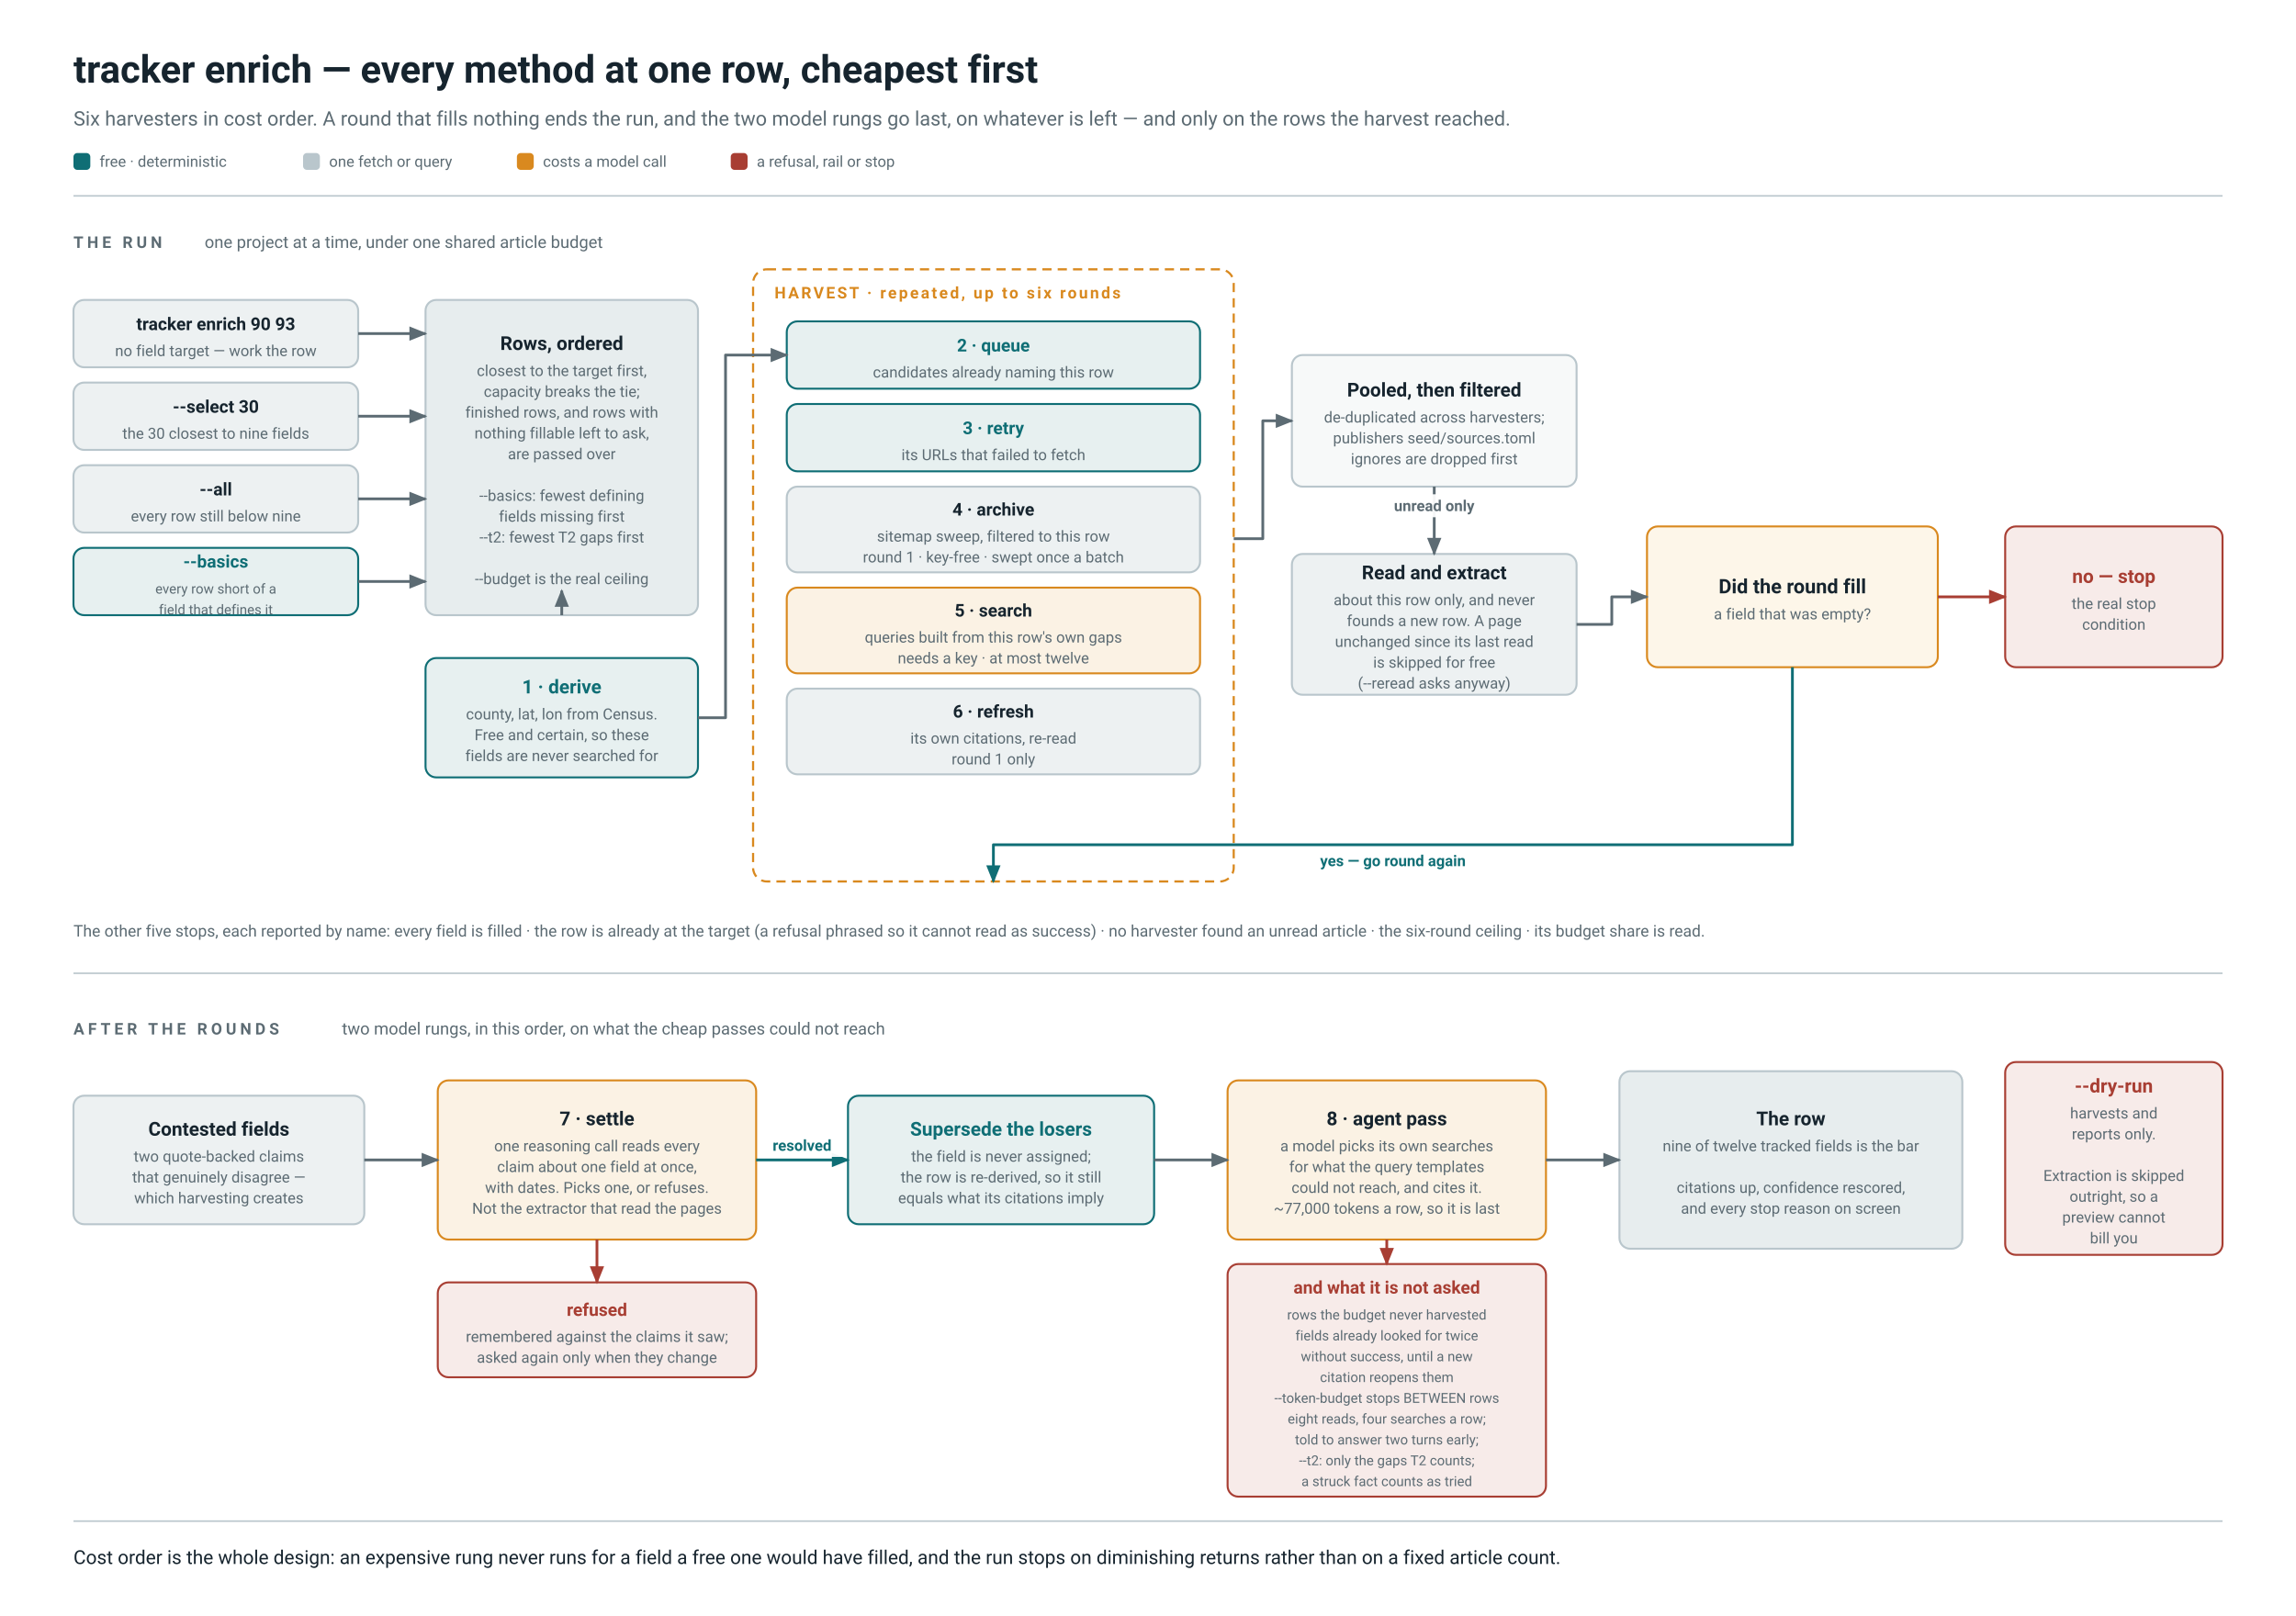
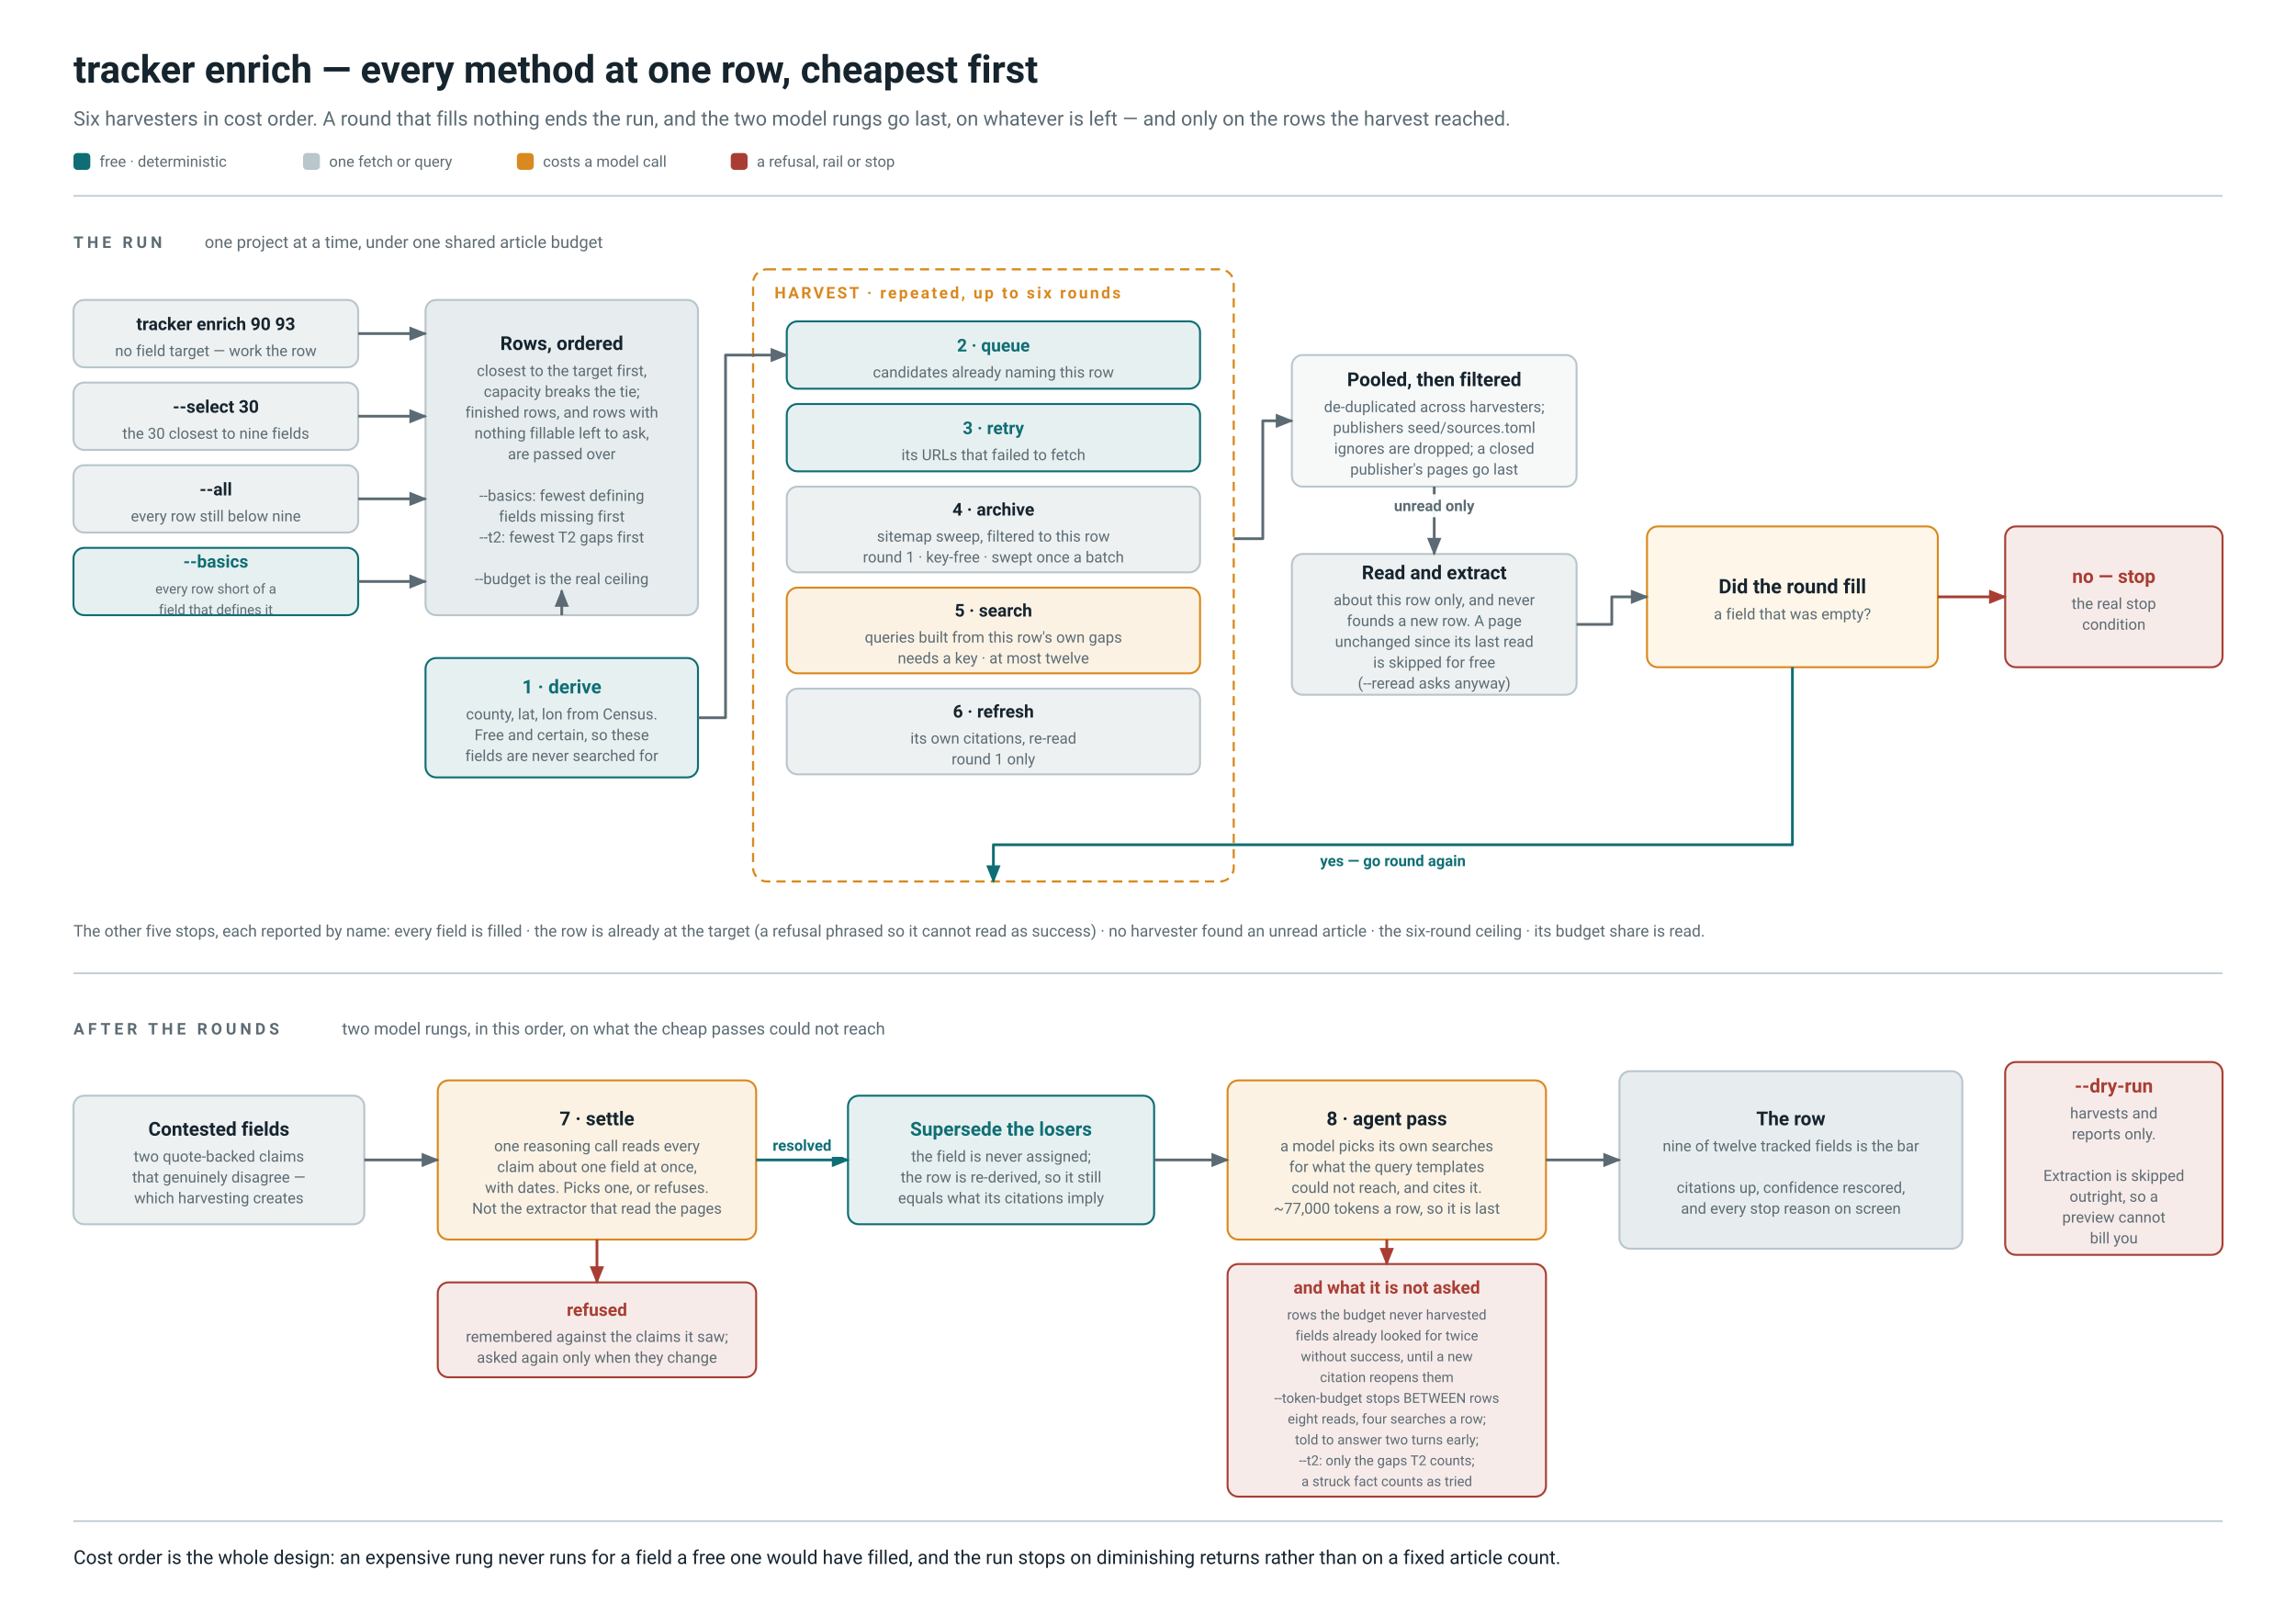
<svg xmlns="http://www.w3.org/2000/svg" width="1500" height="1056" viewBox="0 0 1500 1056" font-family="system-ui,-apple-system,'Segoe UI',Roboto,'Helvetica Neue','DejaVu Sans',Arial,sans-serif">
  <defs>
    <marker id="a0F6E75" viewBox="0 0 10 10" refX="9" refY="5" markerWidth="6.5" markerHeight="6.5" orient="auto-start-reverse">
      <path d="M 0 1 L 10 5 L 0 9 z" fill="#0F6E75" />
    </marker>
    <marker id="a5C6B73" viewBox="0 0 10 10" refX="9" refY="5" markerWidth="6.5" markerHeight="6.5" orient="auto-start-reverse">
      <path d="M 0 1 L 10 5 L 0 9 z" fill="#5C6B73" />
    </marker>
    <marker id="aA83E33" viewBox="0 0 10 10" refX="9" refY="5" markerWidth="6.5" markerHeight="6.5" orient="auto-start-reverse">
      <path d="M 0 1 L 10 5 L 0 9 z" fill="#A83E33" />
    </marker>
  </defs>
  <rect width="1500" height="1056" fill="#FFFFFF" />
  <g font-family="system-ui,-apple-system,'Segoe UI',Roboto,'Helvetica Neue','DejaVu Sans',Arial,sans-serif" xml:space="preserve">
    <text x="48.0" y="54.0" font-size="25" fill="#16242E" text-anchor="start" font-weight="700">tracker enrich — every method at one row, cheapest first</text>
    <text x="48.0" y="82.0" font-size="13" fill="#5C6B73" text-anchor="start">Six harvesters in cost order. A round that fills nothing ends the run, and the two model rungs go last, on whatever is left — and only on the rows the harvest reached.</text>
    <rect x="48.0" y="100.0" width="11" height="11" rx="2.5" fill="#0F6E75" />
    <text x="65.0" y="109.0" font-size="10" fill="#5C6B73" text-anchor="start">free · deterministic</text>
    <rect x="198.0" y="100.0" width="11" height="11" rx="2.5" fill="#B9C6CC" />
    <text x="215.0" y="109.0" font-size="10" fill="#5C6B73" text-anchor="start">one fetch or query</text>
    <rect x="337.7" y="100.0" width="11" height="11" rx="2.5" fill="#D9891F" />
    <text x="354.7" y="109.0" font-size="10" fill="#5C6B73" text-anchor="start">costs a model call</text>
    <rect x="477.4" y="100.0" width="11" height="11" rx="2.5" fill="#A83E33" />
    <text x="494.4" y="109.0" font-size="10" fill="#5C6B73" text-anchor="start">a refusal, rail or stop</text>
    <line x1="48" y1="128" x2="1452" y2="128" stroke="#B9C6CC" stroke-width="1" />
    <text x="48.0" y="162.0" font-size="10.5" fill="#5C6B73" text-anchor="start" font-weight="700" letter-spacing="2.4">THE RUN</text>
    <text x="133.7" y="162.0" font-size="11" fill="#5C6B73" text-anchor="start">one project at a time, under one shared article budget</text>
    <rect x="48.0" y="196.0" width="186.0" height="44.0" rx="7" fill="#EDF1F2" stroke="#B9C6CC" stroke-width="1.3" />
    <text x="141.0" y="215.7" font-size="11.5" fill="#16242E" text-anchor="middle" font-weight="700">tracker enrich 90 93</text>
    <text x="141.0" y="232.7" font-size="10" fill="#5C6B73" text-anchor="middle">no field target — work the row</text>
    <rect x="48.0" y="250.0" width="186.0" height="44.0" rx="7" fill="#EDF1F2" stroke="#B9C6CC" stroke-width="1.3" />
    <text x="141.0" y="269.7" font-size="11.5" fill="#16242E" text-anchor="middle" font-weight="700">--select 30</text>
    <text x="141.0" y="286.7" font-size="10" fill="#5C6B73" text-anchor="middle">the 30 closest to nine fields</text>
    <rect x="48.0" y="304.0" width="186.0" height="44.0" rx="7" fill="#EDF1F2" stroke="#B9C6CC" stroke-width="1.3" />
    <text x="141.0" y="323.7" font-size="11.5" fill="#16242E" text-anchor="middle" font-weight="700">--all</text>
    <text x="141.0" y="340.7" font-size="10" fill="#5C6B73" text-anchor="middle">every row still below nine</text>
    <rect x="48.0" y="358.0" width="186.0" height="44.0" rx="7" fill="#E7F0F0" stroke="#0F6E75" stroke-width="1.3" />
    <text x="141.0" y="370.9" font-size="11.5" fill="#0F6E75" text-anchor="middle" font-weight="700">--basics</text>
    <text x="141.0" y="387.9" font-size="9" fill="#5C6B73" text-anchor="middle">every row short of a</text>
    <text x="141.0" y="401.5" font-size="9" fill="#5C6B73" text-anchor="middle">field that defines it</text>
    <rect x="278.0" y="196.0" width="178.0" height="206.0" rx="7" fill="#E7EDEE" stroke="#B9C6CC" stroke-width="1.3" />
    <text x="367.0" y="228.7" font-size="12.5" fill="#16242E" text-anchor="middle" font-weight="700">Rows, ordered</text>
    <text x="367.0" y="245.7" font-size="10" fill="#5C6B73" text-anchor="middle">closest to the target first,</text>
    <text x="367.0" y="259.3" font-size="10" fill="#5C6B73" text-anchor="middle">capacity breaks the tie;</text>
    <text x="367.0" y="272.9" font-size="10" fill="#5C6B73" text-anchor="middle">finished rows, and rows with</text>
    <text x="367.0" y="286.5" font-size="10" fill="#5C6B73" text-anchor="middle">nothing fillable left to ask,</text>
    <text x="367.0" y="300.1" font-size="10" fill="#5C6B73" text-anchor="middle">are passed over</text>
    <text x="367.0" y="313.7" font-size="10" fill="#5C6B73" text-anchor="middle" />
    <text x="367.0" y="327.3" font-size="10" fill="#5C6B73" text-anchor="middle">--basics: fewest defining</text>
    <text x="367.0" y="340.9" font-size="10" fill="#5C6B73" text-anchor="middle">fields missing first</text>
    <text x="367.0" y="354.5" font-size="10" fill="#5C6B73" text-anchor="middle">--t2: fewest T2 gaps first</text>
    <text x="367.0" y="368.1" font-size="10" fill="#5C6B73" text-anchor="middle" />
    <text x="367.0" y="381.7" font-size="10" fill="#5C6B73" text-anchor="middle">--budget is the real ceiling</text>
    <polyline points="234.0,218.0 278.0,218.0" fill="none" stroke="#5C6B73" stroke-width="1.8" stroke-linejoin="round" marker-end="url(#a5C6B73)" />
    <polyline points="234.0,272.0 278.0,272.0" fill="none" stroke="#5C6B73" stroke-width="1.8" stroke-linejoin="round" marker-end="url(#a5C6B73)" />
    <polyline points="234.0,326.0 278.0,326.0" fill="none" stroke="#5C6B73" stroke-width="1.8" stroke-linejoin="round" marker-end="url(#a5C6B73)" />
    <polyline points="234.0,380.0 278.0,380.0" fill="none" stroke="#5C6B73" stroke-width="1.8" stroke-linejoin="round" marker-end="url(#a5C6B73)" />
    <rect x="278.0" y="430.0" width="178.0" height="78.0" rx="7" fill="#E7F0F0" stroke="#0F6E75" stroke-width="1.3" />
    <text x="367.0" y="453.1" font-size="12.5" fill="#0F6E75" text-anchor="middle" font-weight="700">1 · derive</text>
    <text x="367.0" y="470.1" font-size="10" fill="#5C6B73" text-anchor="middle">county, lat, lon from Census.</text>
    <text x="367.0" y="483.7" font-size="10" fill="#5C6B73" text-anchor="middle">Free and certain, so these</text>
    <text x="367.0" y="497.3" font-size="10" fill="#5C6B73" text-anchor="middle">fields are never searched for</text>
    <polyline points="367.0,402.0 367.0,386.0" fill="none" stroke="#5C6B73" stroke-width="1.8" stroke-linejoin="round" marker-end="url(#a5C6B73)" />
    <rect x="492.0" y="176.0" width="314.0" height="400.0" rx="9" fill="none" stroke="#D9891F" stroke-width="1.4" stroke-dasharray="6 4" />
    <text x="506.0" y="195.0" font-size="10.5" fill="#D9891F" text-anchor="start" font-weight="700" letter-spacing="1.4">HARVEST · repeated, up to six rounds</text>
    <rect x="514.0" y="210.0" width="270.0" height="44.0" rx="7" fill="#E7F0F0" stroke="#0F6E75" stroke-width="1.3" />
    <text x="649.0" y="229.7" font-size="11.5" fill="#0F6E75" text-anchor="middle" font-weight="700">2 · queue</text>
    <text x="649.0" y="246.7" font-size="10" fill="#5C6B73" text-anchor="middle">candidates already naming this row</text>
    <rect x="514.0" y="264.0" width="270.0" height="44.0" rx="7" fill="#E7F0F0" stroke="#0F6E75" stroke-width="1.3" />
    <text x="649.0" y="283.7" font-size="11.5" fill="#0F6E75" text-anchor="middle" font-weight="700">3 · retry</text>
    <text x="649.0" y="300.7" font-size="10" fill="#5C6B73" text-anchor="middle">its URLs that failed to fetch</text>
    <rect x="514.0" y="318.0" width="270.0" height="56.0" rx="7" fill="#EDF1F2" stroke="#B9C6CC" stroke-width="1.3" />
    <text x="649.0" y="336.9" font-size="11.5" fill="#16242E" text-anchor="middle" font-weight="700">4 · archive</text>
    <text x="649.0" y="353.9" font-size="10" fill="#5C6B73" text-anchor="middle">sitemap sweep, filtered to this row</text>
    <text x="649.0" y="367.5" font-size="10" fill="#5C6B73" text-anchor="middle">round 1 · key-free · swept once a batch</text>
    <rect x="514.0" y="384.0" width="270.0" height="56.0" rx="7" fill="#FBF2E4" stroke="#D9891F" stroke-width="1.3" />
    <text x="649.0" y="402.9" font-size="11.5" fill="#16242E" text-anchor="middle" font-weight="700">5 · search</text>
    <text x="649.0" y="419.9" font-size="10" fill="#5C6B73" text-anchor="middle">queries built from this row's own gaps</text>
    <text x="649.0" y="433.5" font-size="10" fill="#5C6B73" text-anchor="middle">needs a key · at most twelve</text>
    <rect x="514.0" y="450.0" width="270.0" height="56.0" rx="7" fill="#EDF1F2" stroke="#B9C6CC" stroke-width="1.3" />
    <text x="649.0" y="468.9" font-size="11.5" fill="#16242E" text-anchor="middle" font-weight="700">6 · refresh</text>
    <text x="649.0" y="485.9" font-size="10" fill="#5C6B73" text-anchor="middle">its own citations, re-read</text>
    <text x="649.0" y="499.5" font-size="10" fill="#5C6B73" text-anchor="middle">round 1 only</text>
    <polyline points="456.0,469.0 474.0,469.0 474.0,232.0 514.0,232.0" fill="none" stroke="#5C6B73" stroke-width="1.8" stroke-linejoin="round" marker-end="url(#a5C6B73)" />
    <rect x="844.0" y="232.0" width="186.0" height="86.0" rx="7" fill="#F7F9F9" stroke="#B9C6CC" stroke-width="1.3" />
-     <text x="937.0" y="259.1" font-size="12.5" fill="#16242E" text-anchor="middle" font-weight="700">Pooled, then filtered</text>
-     <text x="937.0" y="276.1" font-size="10" fill="#5C6B73" text-anchor="middle">de-duplicated across harvesters;</text>
-     <text x="937.0" y="289.7" font-size="10" fill="#5C6B73" text-anchor="middle">publishers seed/sources.toml</text>
-     <text x="937.0" y="303.3" font-size="10" fill="#5C6B73" text-anchor="middle">ignores are dropped first</text>
+     <text x="937.0" y="252.3" font-size="12.5" fill="#16242E" text-anchor="middle" font-weight="700">Pooled, then filtered</text>
+     <text x="937.0" y="269.3" font-size="10" fill="#5C6B73" text-anchor="middle">de-duplicated across harvesters;</text>
+     <text x="937.0" y="282.9" font-size="10" fill="#5C6B73" text-anchor="middle">publishers seed/sources.toml</text>
+     <text x="937.0" y="296.5" font-size="10" fill="#5C6B73" text-anchor="middle">ignores are dropped; a closed</text>
+     <text x="937.0" y="310.1" font-size="10" fill="#5C6B73" text-anchor="middle">publisher's pages go last</text>
    <rect x="844.0" y="362.0" width="186.0" height="92.0" rx="7" fill="#EDF1F2" stroke="#B9C6CC" stroke-width="1.3" />
    <text x="937.0" y="378.5" font-size="12.5" fill="#16242E" text-anchor="middle" font-weight="700">Read and extract</text>
    <text x="937.0" y="395.5" font-size="10" fill="#5C6B73" text-anchor="middle">about this row only, and never</text>
    <text x="937.0" y="409.1" font-size="10" fill="#5C6B73" text-anchor="middle">founds a new row. A page</text>
    <text x="937.0" y="422.7" font-size="10" fill="#5C6B73" text-anchor="middle">unchanged since its last read</text>
    <text x="937.0" y="436.3" font-size="10" fill="#5C6B73" text-anchor="middle">is skipped for free</text>
    <text x="937.0" y="449.9" font-size="10" fill="#5C6B73" text-anchor="middle">(--reread asks anyway)</text>
    <polyline points="806.0,352.0 825.0,352.0 825.0,275.0 844.0,275.0" fill="none" stroke="#5C6B73" stroke-width="1.8" stroke-linejoin="round" marker-end="url(#a5C6B73)" />
    <polyline points="937.0,318.0 937.0,362.0" fill="none" stroke="#5C6B73" stroke-width="1.8" stroke-linejoin="round" marker-end="url(#a5C6B73)" />
    <rect x="900.9" y="323.0" width="72.1" height="15" fill="#FFFFFF" opacity="0.94" />
    <text x="937.0" y="334.0" font-size="10" fill="#5C6B73" text-anchor="middle" font-weight="700">unread only</text>
    <rect x="1076.0" y="344.0" width="190.0" height="92.0" rx="7" fill="#FDF6E9" stroke="#D9891F" stroke-width="1.3" />
    <text x="1171.0" y="387.7" font-size="13" fill="#16242E" text-anchor="middle" font-weight="700">Did the round fill</text>
    <text x="1171.0" y="404.7" font-size="10" fill="#5C6B73" text-anchor="middle">a field that was empty?</text>
    <polyline points="1030.0,408.0 1053.0,408.0 1053.0,390.0 1076.0,390.0" fill="none" stroke="#5C6B73" stroke-width="1.8" stroke-linejoin="round" marker-end="url(#a5C6B73)" />
    <rect x="1310.0" y="344.0" width="142.0" height="92.0" rx="7" fill="#F7EBE9" stroke="#A83E33" stroke-width="1.3" />
    <text x="1381.0" y="380.9" font-size="12.5" fill="#A83E33" text-anchor="middle" font-weight="700">no — stop</text>
    <text x="1381.0" y="397.9" font-size="10" fill="#5C6B73" text-anchor="middle">the real stop</text>
    <text x="1381.0" y="411.5" font-size="10" fill="#5C6B73" text-anchor="middle">condition</text>
    <polyline points="1266.0,390.0 1310.0,390.0" fill="none" stroke="#A83E33" stroke-width="1.8" stroke-linejoin="round" marker-end="url(#aA83E33)" />
    <polyline points="1171.0,436.0 1171.0,552.0 649.0,552.0 649.0,576.0" fill="none" stroke="#0F6E75" stroke-width="1.8" stroke-linejoin="round" marker-end="url(#a0F6E75)" />
    <rect x="848.5" y="555.0" width="123.0" height="15" fill="#FFFFFF" opacity="0.94" />
    <text x="910.0" y="566.0" font-size="10" fill="#0F6E75" text-anchor="middle" font-weight="700">yes — go round again</text>
    <text x="48.0" y="612.0" font-size="10.5" fill="#5C6B73" text-anchor="start">The other five stops, each reported by name: every field is filled · the row is already at the target (a refusal phrased so it cannot read as success) · no harvester found an unread article · the six-round ceiling · its budget share is read.</text>
    <line x1="48" y1="636" x2="1452" y2="636" stroke="#B9C6CC" stroke-width="1" />
    <text x="48.0" y="676.0" font-size="10.5" fill="#5C6B73" text-anchor="start" font-weight="700" letter-spacing="2.4">AFTER THE ROUNDS</text>
    <text x="223.4" y="676.0" font-size="11" fill="#5C6B73" text-anchor="start">two model rungs, in this order, on what the cheap passes could not reach</text>
    <rect x="48.0" y="716.0" width="190.0" height="84.0" rx="7" fill="#EDF1F2" stroke="#B9C6CC" stroke-width="1.3" />
    <text x="143.0" y="742.1" font-size="12.5" fill="#16242E" text-anchor="middle" font-weight="700">Contested fields</text>
    <text x="143.0" y="759.1" font-size="10" fill="#5C6B73" text-anchor="middle">two quote-backed claims</text>
    <text x="143.0" y="772.7" font-size="10" fill="#5C6B73" text-anchor="middle">that genuinely disagree —</text>
    <text x="143.0" y="786.3" font-size="10" fill="#5C6B73" text-anchor="middle">which harvesting creates</text>
    <rect x="286.0" y="706.0" width="208.0" height="104.0" rx="7" fill="#FBF2E4" stroke="#D9891F" stroke-width="1.3" />
    <text x="390.0" y="735.3" font-size="12.5" fill="#16242E" text-anchor="middle" font-weight="700">7 · settle</text>
    <text x="390.0" y="752.3" font-size="10" fill="#5C6B73" text-anchor="middle">one reasoning call reads every</text>
    <text x="390.0" y="765.9" font-size="10" fill="#5C6B73" text-anchor="middle">claim about one field at once,</text>
    <text x="390.0" y="779.5" font-size="10" fill="#5C6B73" text-anchor="middle">with dates. Picks one, or refuses.</text>
    <text x="390.0" y="793.1" font-size="10" fill="#5C6B73" text-anchor="middle">Not the extractor that read the pages</text>
    <polyline points="238.0,758.0 286.0,758.0" fill="none" stroke="#5C6B73" stroke-width="1.8" stroke-linejoin="round" marker-end="url(#a5C6B73)" />
    <rect x="554.0" y="716.0" width="200.0" height="84.0" rx="7" fill="#E7F0F0" stroke="#0F6E75" stroke-width="1.3" />
    <text x="654.0" y="742.1" font-size="12.5" fill="#0F6E75" text-anchor="middle" font-weight="700">Supersede the losers</text>
    <text x="654.0" y="759.1" font-size="10" fill="#5C6B73" text-anchor="middle">the field is never assigned;</text>
    <text x="654.0" y="772.7" font-size="10" fill="#5C6B73" text-anchor="middle">the row is re-derived, so it still</text>
    <text x="654.0" y="786.3" font-size="10" fill="#5C6B73" text-anchor="middle">equals what its citations imply</text>
    <polyline points="494.0,758.0 554.0,758.0" fill="none" stroke="#0F6E75" stroke-width="1.8" stroke-linejoin="round" marker-end="url(#a0F6E75)" />
    <rect x="496.4" y="741.0" width="55.2" height="15" fill="#FFFFFF" opacity="0.94" />
    <text x="524.0" y="752.0" font-size="10" fill="#0F6E75" text-anchor="middle" font-weight="700">resolved</text>
    <rect x="286.0" y="838.0" width="208.0" height="62.0" rx="7" fill="#F7EBE9" stroke="#A83E33" stroke-width="1.3" />
    <text x="390.0" y="859.9" font-size="11.5" fill="#A83E33" text-anchor="middle" font-weight="700">refused</text>
    <text x="390.0" y="876.9" font-size="10" fill="#5C6B73" text-anchor="middle">remembered against the claims it saw;</text>
    <text x="390.0" y="890.5" font-size="10" fill="#5C6B73" text-anchor="middle">asked again only when they change</text>
    <polyline points="390.0,810.0 390.0,838.0" fill="none" stroke="#A83E33" stroke-width="1.8" stroke-linejoin="round" marker-end="url(#aA83E33)" />
    <rect x="802.0" y="706.0" width="208.0" height="104.0" rx="7" fill="#FBF2E4" stroke="#D9891F" stroke-width="1.3" />
    <text x="906.0" y="735.3" font-size="12.5" fill="#16242E" text-anchor="middle" font-weight="700">8 · agent pass</text>
    <text x="906.0" y="752.3" font-size="10" fill="#5C6B73" text-anchor="middle">a model picks its own searches</text>
    <text x="906.0" y="765.9" font-size="10" fill="#5C6B73" text-anchor="middle">for what the query templates</text>
    <text x="906.0" y="779.5" font-size="10" fill="#5C6B73" text-anchor="middle">could not reach, and cites it.</text>
    <text x="906.0" y="793.1" font-size="10" fill="#5C6B73" text-anchor="middle">~77,000 tokens a row, so it is last</text>
    <polyline points="754.0,758.0 802.0,758.0" fill="none" stroke="#5C6B73" stroke-width="1.8" stroke-linejoin="round" marker-end="url(#a5C6B73)" />
    <rect x="802.0" y="826.0" width="208.0" height="152.0" rx="7" fill="#F7EBE9" stroke="#A83E33" stroke-width="1.3" />
    <text x="906.0" y="845.3" font-size="11.5" fill="#A83E33" text-anchor="middle" font-weight="700">and what it is not asked</text>
    <text x="906.0" y="862.3" font-size="9" fill="#5C6B73" text-anchor="middle">rows the budget never harvested</text>
    <text x="906.0" y="875.9" font-size="9" fill="#5C6B73" text-anchor="middle">fields already looked for twice</text>
    <text x="906.0" y="889.5" font-size="9" fill="#5C6B73" text-anchor="middle">without success, until a new</text>
    <text x="906.0" y="903.1" font-size="9" fill="#5C6B73" text-anchor="middle">citation reopens them</text>
    <text x="906.0" y="916.7" font-size="9" fill="#5C6B73" text-anchor="middle">--token-budget stops BETWEEN rows</text>
    <text x="906.0" y="930.3" font-size="9" fill="#5C6B73" text-anchor="middle">eight reads, four searches a row;</text>
    <text x="906.0" y="943.9" font-size="9" fill="#5C6B73" text-anchor="middle">told to answer two turns early;</text>
    <text x="906.0" y="957.5" font-size="9" fill="#5C6B73" text-anchor="middle">--t2: only the gaps T2 counts;</text>
    <text x="906.0" y="971.1" font-size="9" fill="#5C6B73" text-anchor="middle">a struck fact counts as tried</text>
    <polyline points="906.0,810.0 906.0,826.0" fill="none" stroke="#A83E33" stroke-width="1.8" stroke-linejoin="round" marker-end="url(#aA83E33)" />
    <rect x="1058.0" y="700.0" width="224.0" height="116.0" rx="7" fill="#E7EDEE" stroke="#B9C6CC" stroke-width="1.3" />
    <text x="1170.0" y="735.3" font-size="12.5" fill="#16242E" text-anchor="middle" font-weight="700">The row</text>
    <text x="1170.0" y="752.3" font-size="10" fill="#5C6B73" text-anchor="middle">nine of twelve tracked fields is the bar</text>
    <text x="1170.0" y="765.9" font-size="10" fill="#5C6B73" text-anchor="middle" />
    <text x="1170.0" y="779.5" font-size="10" fill="#5C6B73" text-anchor="middle">citations up, confidence rescored,</text>
    <text x="1170.0" y="793.1" font-size="10" fill="#5C6B73" text-anchor="middle">and every stop reason on screen</text>
    <polyline points="1010.0,758.0 1058.0,758.0" fill="none" stroke="#5C6B73" stroke-width="1.8" stroke-linejoin="round" marker-end="url(#a5C6B73)" />
    <rect x="1310.0" y="694.0" width="142.0" height="126.0" rx="7" fill="#F7EBE9" stroke="#A83E33" stroke-width="1.3" />
    <text x="1381.0" y="713.9" font-size="12.5" fill="#A83E33" text-anchor="middle" font-weight="700">--dry-run</text>
    <text x="1381.0" y="730.9" font-size="10" fill="#5C6B73" text-anchor="middle">harvests and</text>
    <text x="1381.0" y="744.5" font-size="10" fill="#5C6B73" text-anchor="middle">reports only.</text>
    <text x="1381.0" y="758.1" font-size="10" fill="#5C6B73" text-anchor="middle" />
    <text x="1381.0" y="771.7" font-size="10" fill="#5C6B73" text-anchor="middle">Extraction is skipped</text>
    <text x="1381.0" y="785.3" font-size="10" fill="#5C6B73" text-anchor="middle">outright, so a</text>
    <text x="1381.0" y="798.9" font-size="10" fill="#5C6B73" text-anchor="middle">preview cannot</text>
    <text x="1381.0" y="812.5" font-size="10" fill="#5C6B73" text-anchor="middle">bill you</text>
    <line x1="48" y1="994" x2="1452" y2="994" stroke="#B9C6CC" stroke-width="1" />
    <text x="48.0" y="1022.0" font-size="12.5" fill="#16242E" text-anchor="start">Cost order is the whole design: an expensive rung never runs for a field a free one would have filled, and the run stops on diminishing returns rather than on a fixed article count.</text>
  </g>
</svg>
